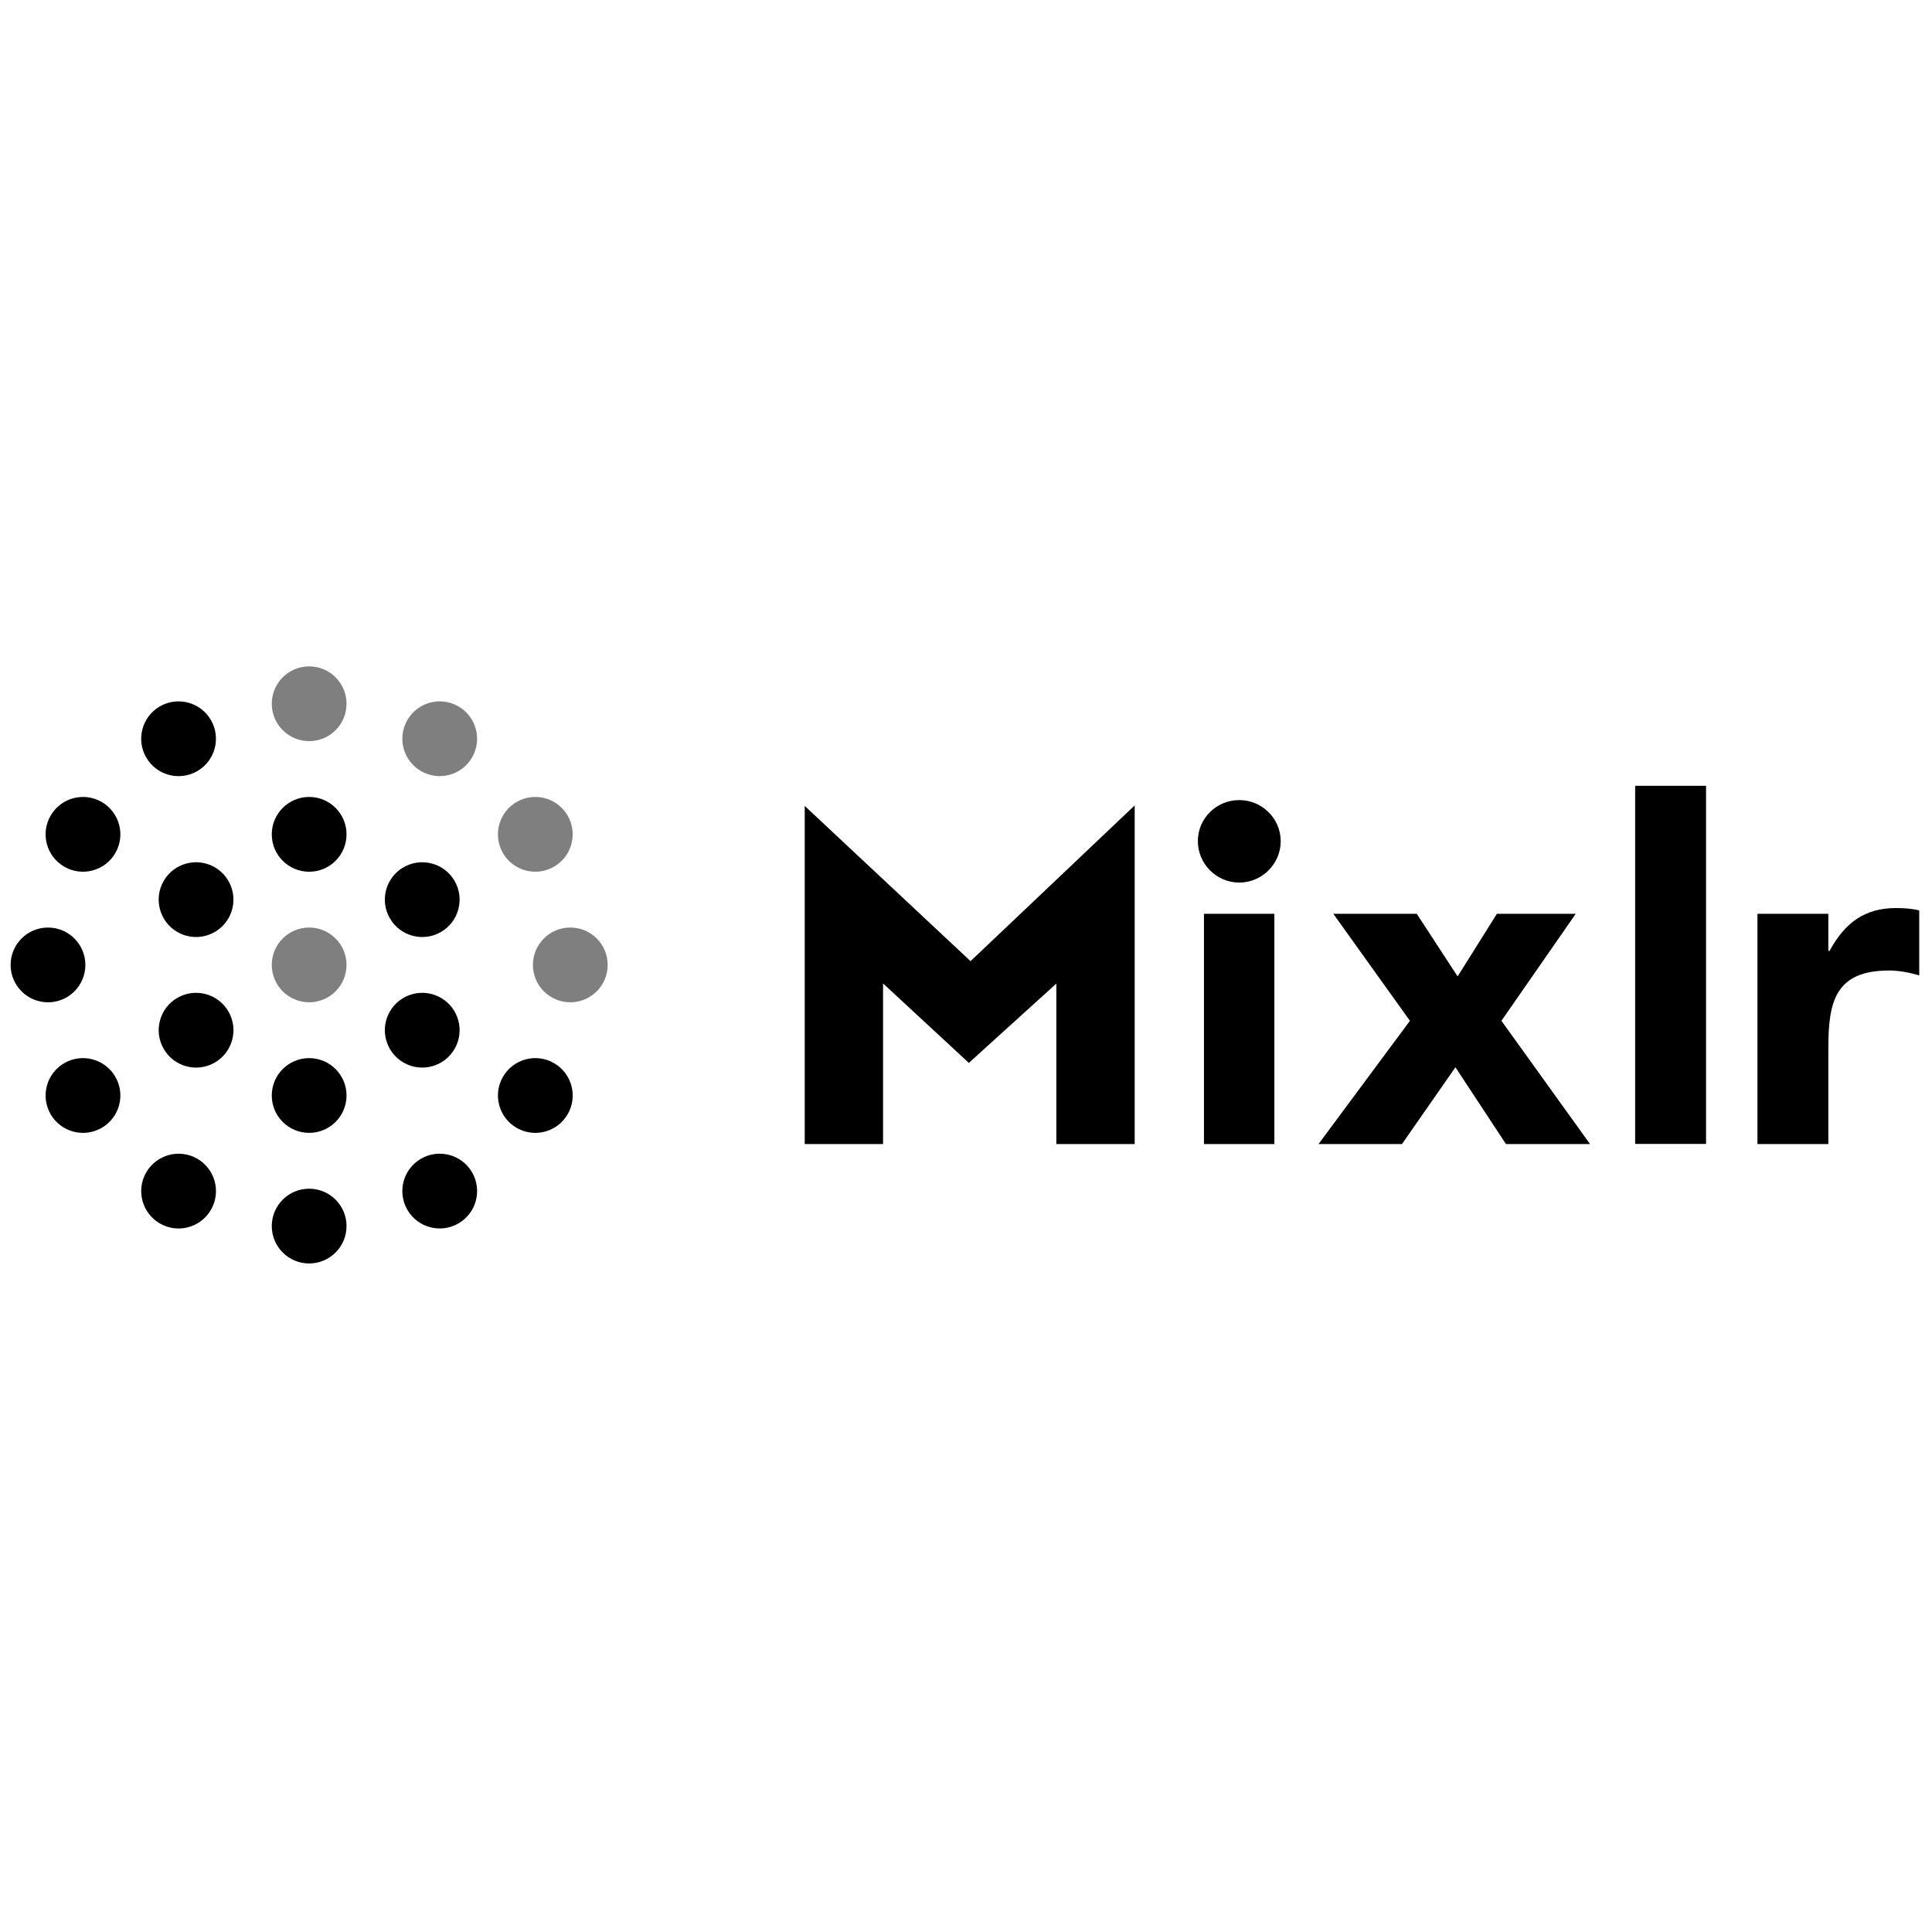
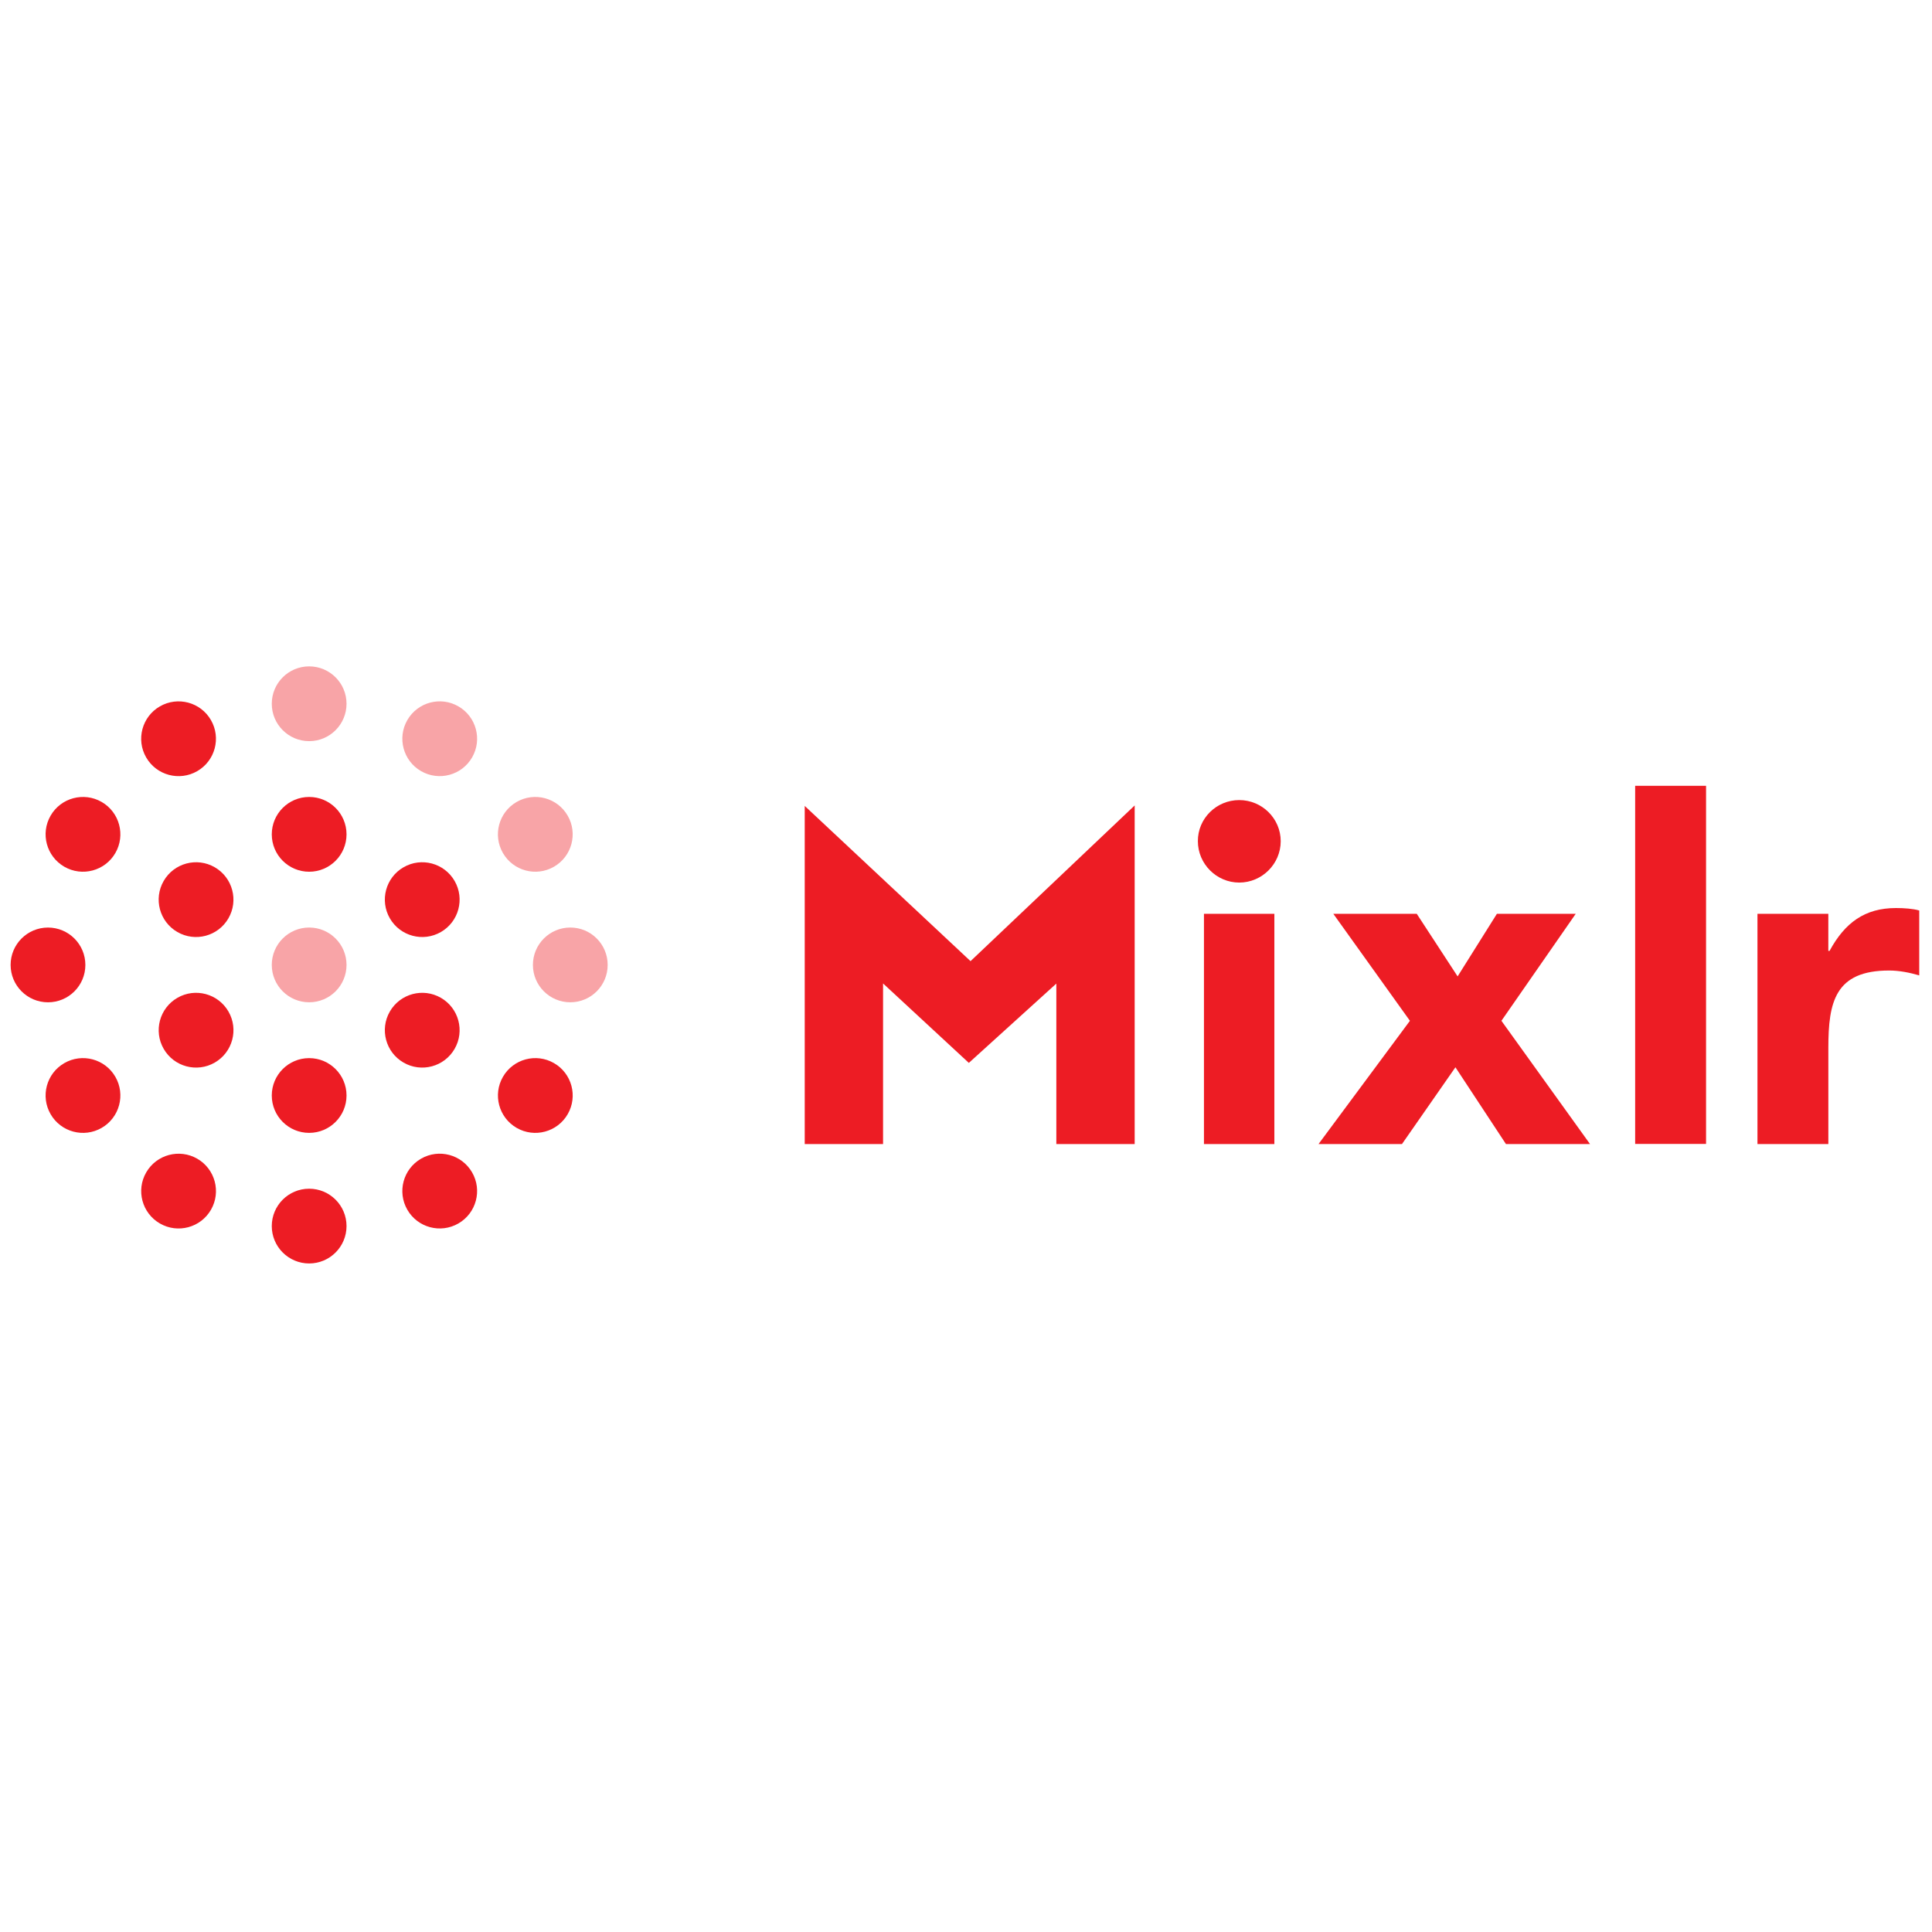
<svg xmlns="http://www.w3.org/2000/svg" version="1.1" width="256" height="256" viewBox="0 0 256 256" xml:space="preserve">
  <defs>
</defs>
  <g style="stroke: none; stroke-width: 0; stroke-dasharray: none; stroke-linecap: butt; stroke-linejoin: miter; stroke-miterlimit: 10; fill: none; fill-rule: nonzero; opacity: 1;" transform="translate(1.406593 1.406593) scale(2.81 2.81)">
-     <path d="M 15.84 45 c 0 0.973 -0.789 1.762 -1.762 1.762 c -0.973 0 -1.763 -0.789 -1.763 -1.762 c 0 -0.973 0.789 -1.763 1.763 -1.763 C 15.051 43.238 15.84 44.027 15.84 45 z" style="stroke: none; stroke-width: 1; stroke-dasharray: none; stroke-linecap: butt; stroke-linejoin: miter; stroke-miterlimit: 10; fill: rgba(0,0,0,0.5); fill-rule: nonzero; opacity: 1;" transform=" matrix(1 0 0 1 0 0) " stroke-linecap="round" />
-     <path d="M 15.84 32.685 c 0 0.973 -0.789 1.763 -1.762 1.763 c -0.973 0 -1.763 -0.789 -1.763 -1.763 s 0.789 -1.763 1.763 -1.763 C 15.051 30.923 15.84 31.712 15.84 32.685 z" style="stroke: none; stroke-width: 1; stroke-dasharray: none; stroke-linecap: butt; stroke-linejoin: miter; stroke-miterlimit: 10; fill: rgba(0,0,0,0.5); fill-rule: nonzero; opacity: 1;" transform=" matrix(1 0 0 1 0 0) " stroke-linecap="round" />
-     <path d="M 15.84 38.843 c 0 0.973 -0.789 1.763 -1.762 1.763 c -0.973 0 -1.763 -0.789 -1.763 -1.763 c 0 -0.973 0.789 -1.763 1.763 -1.763 C 15.051 37.08 15.84 37.869 15.84 38.843 z" style="stroke: none; stroke-width: 1; stroke-dasharray: none; stroke-linecap: butt; stroke-linejoin: miter; stroke-miterlimit: 10; fill: rgba(0,0,0,1); fill-rule: nonzero; opacity: 1;" transform=" matrix(1 0 0 1 0 0) " stroke-linecap="round" />
-     <path d="M 9.446 33.454 c 0.487 0.843 0.198 1.921 -0.645 2.408 c -0.843 0.487 -1.921 0.198 -2.408 -0.645 c -0.487 -0.843 -0.198 -1.921 0.645 -2.408 C 7.882 32.322 8.96 32.611 9.446 33.454 z" style="stroke: none; stroke-width: 1; stroke-dasharray: none; stroke-linecap: butt; stroke-linejoin: miter; stroke-miterlimit: 10; fill: rgba(0,0,0,1); fill-rule: nonzero; opacity: 1;" transform=" matrix(1 0 0 1 0 0) " stroke-linecap="round" />
-     <path d="M 4.294 37.316 c 0.843 0.487 1.132 1.565 0.645 2.408 c -0.487 0.843 -1.565 1.132 -2.408 0.645 c -0.843 -0.487 -1.132 -1.565 -0.645 -2.408 C 2.373 37.118 3.451 36.83 4.294 37.316 z" style="stroke: none; stroke-width: 1; stroke-dasharray: none; stroke-linecap: butt; stroke-linejoin: miter; stroke-miterlimit: 10; fill: rgba(0,0,0,1); fill-rule: nonzero; opacity: 1;" transform=" matrix(1 0 0 1 0 0) " stroke-linecap="round" />
-     <path d="M 1.762 43.238 c 0.973 0 1.763 0.789 1.763 1.763 c 0 0.973 -0.789 1.762 -1.763 1.762 C 0.789 46.762 0 45.973 0 45 C 0 44.027 0.789 43.238 1.762 43.238 z" style="stroke: none; stroke-width: 1; stroke-dasharray: none; stroke-linecap: butt; stroke-linejoin: miter; stroke-miterlimit: 10; fill: rgba(0,0,0,1); fill-rule: nonzero; opacity: 1;" transform=" matrix(1 0 0 1 0 0) " stroke-linecap="round" />
-     <path d="M 2.531 49.631 c 0.843 -0.487 1.921 -0.198 2.408 0.645 c 0.487 0.843 0.198 1.921 -0.645 2.408 c -0.843 0.487 -1.921 0.198 -2.408 -0.645 C 1.399 51.196 1.688 50.118 2.531 49.631 z" style="stroke: none; stroke-width: 1; stroke-dasharray: none; stroke-linecap: butt; stroke-linejoin: miter; stroke-miterlimit: 10; fill: rgba(0,0,0,1); fill-rule: nonzero; opacity: 1;" transform=" matrix(1 0 0 1 0 0) " stroke-linecap="round" />
-     <path d="M 6.394 54.784 c 0.487 -0.843 1.565 -1.132 2.408 -0.645 c 0.843 0.487 1.132 1.565 0.645 2.408 c -0.487 0.843 -1.565 1.132 -2.408 0.645 C 6.196 56.705 5.907 55.627 6.394 54.784 z" style="stroke: none; stroke-width: 1; stroke-dasharray: none; stroke-linecap: butt; stroke-linejoin: miter; stroke-miterlimit: 10; fill: rgba(0,0,0,1); fill-rule: nonzero; opacity: 1;" transform=" matrix(1 0 0 1 0 0) " stroke-linecap="round" />
-     <path d="M 12.315 57.315 c 0 -0.973 0.789 -1.762 1.762 -1.762 c 0.973 0 1.763 0.789 1.763 1.762 c 0 0.973 -0.789 1.763 -1.763 1.763 C 13.104 59.077 12.315 58.288 12.315 57.315 z" style="stroke: none; stroke-width: 1; stroke-dasharray: none; stroke-linecap: butt; stroke-linejoin: miter; stroke-miterlimit: 10; fill: rgba(0,0,0,1); fill-rule: nonzero; opacity: 1;" transform=" matrix(1 0 0 1 0 0) " stroke-linecap="round" />
-     <path d="M 18.708 56.546 c -0.487 -0.843 -0.198 -1.921 0.645 -2.408 c 0.843 -0.487 1.921 -0.198 2.408 0.645 c 0.487 0.843 0.198 1.921 -0.645 2.408 C 20.273 57.678 19.195 57.389 18.708 56.546 z" style="stroke: none; stroke-width: 1; stroke-dasharray: none; stroke-linecap: butt; stroke-linejoin: miter; stroke-miterlimit: 10; fill: rgba(0,0,0,1); fill-rule: nonzero; opacity: 1;" transform=" matrix(1 0 0 1 0 0) " stroke-linecap="round" />
-     <path d="M 23.861 52.684 c -0.843 -0.487 -1.132 -1.565 -0.645 -2.408 c 0.487 -0.843 1.565 -1.132 2.408 -0.645 c 0.843 0.487 1.132 1.565 0.645 2.408 C 25.782 52.882 24.704 53.171 23.861 52.684 z" style="stroke: none; stroke-width: 1; stroke-dasharray: none; stroke-linecap: butt; stroke-linejoin: miter; stroke-miterlimit: 10; fill: rgba(0,0,0,1); fill-rule: nonzero; opacity: 1;" transform=" matrix(1 0 0 1 0 0) " stroke-linecap="round" />
-     <path d="M 26.392 46.762 c -0.973 0 -1.763 -0.789 -1.763 -1.762 c 0 -0.973 0.789 -1.763 1.763 -1.763 s 1.762 0.789 1.762 1.763 C 28.155 45.973 27.366 46.762 26.392 46.762 z" style="stroke: none; stroke-width: 1; stroke-dasharray: none; stroke-linecap: butt; stroke-linejoin: miter; stroke-miterlimit: 10; fill: rgba(0,0,0,0.5); fill-rule: nonzero; opacity: 1;" transform=" matrix(1 0 0 1 0 0) " stroke-linecap="round" />
-     <path d="M 25.623 40.369 c -0.843 0.487 -1.921 0.198 -2.408 -0.645 c -0.487 -0.843 -0.198 -1.921 0.645 -2.408 c 0.843 -0.487 1.921 -0.198 2.408 0.645 C 26.755 38.804 26.466 39.882 25.623 40.369 z" style="stroke: none; stroke-width: 1; stroke-dasharray: none; stroke-linecap: butt; stroke-linejoin: miter; stroke-miterlimit: 10; fill: rgba(0,0,0,0.5); fill-rule: nonzero; opacity: 1;" transform=" matrix(1 0 0 1 0 0) " stroke-linecap="round" />
-     <path d="M 21.761 35.216 c -0.487 0.843 -1.565 1.132 -2.408 0.645 c -0.843 -0.487 -1.132 -1.565 -0.645 -2.408 c 0.487 -0.843 1.565 -1.132 2.408 -0.645 C 21.959 33.295 22.248 34.373 21.761 35.216 z" style="stroke: none; stroke-width: 1; stroke-dasharray: none; stroke-linecap: butt; stroke-linejoin: miter; stroke-miterlimit: 10; fill: rgba(0,0,0,0.5); fill-rule: nonzero; opacity: 1;" transform=" matrix(1 0 0 1 0 0) " stroke-linecap="round" />
-     <path d="M 9.626 40.395 c 0.843 0.487 1.132 1.565 0.645 2.408 c -0.487 0.843 -1.565 1.132 -2.408 0.645 c -0.843 -0.487 -1.132 -1.565 -0.645 -2.408 C 7.705 40.197 8.783 39.908 9.626 40.395 z" style="stroke: none; stroke-width: 1; stroke-dasharray: none; stroke-linecap: butt; stroke-linejoin: miter; stroke-miterlimit: 10; fill: rgba(0,0,0,1); fill-rule: nonzero; opacity: 1;" transform=" matrix(1 0 0 1 0 0) " stroke-linecap="round" />
-     <path d="M 7.864 46.552 c 0.843 -0.487 1.921 -0.198 2.408 0.645 c 0.487 0.843 0.198 1.921 -0.645 2.408 c -0.843 0.487 -1.921 0.198 -2.408 -0.645 C 6.732 48.117 7.021 47.039 7.864 46.552 z" style="stroke: none; stroke-width: 1; stroke-dasharray: none; stroke-linecap: butt; stroke-linejoin: miter; stroke-miterlimit: 10; fill: rgba(0,0,0,1); fill-rule: nonzero; opacity: 1;" transform=" matrix(1 0 0 1 0 0) " stroke-linecap="round" />
-     <path d="M 12.315 51.157 c 0 -0.973 0.789 -1.762 1.762 -1.762 c 0.973 0 1.763 0.789 1.763 1.762 c 0 0.973 -0.789 1.763 -1.763 1.763 C 13.104 52.92 12.315 52.131 12.315 51.157 z" style="stroke: none; stroke-width: 1; stroke-dasharray: none; stroke-linecap: butt; stroke-linejoin: miter; stroke-miterlimit: 10; fill: rgba(0,0,0,1); fill-rule: nonzero; opacity: 1;" transform=" matrix(1 0 0 1 0 0) " stroke-linecap="round" />
-     <path d="M 18.528 49.605 c -0.843 -0.487 -1.132 -1.565 -0.645 -2.408 c 0.487 -0.843 1.565 -1.132 2.408 -0.645 c 0.843 0.487 1.132 1.565 0.645 2.408 C 20.449 49.803 19.371 50.092 18.528 49.605 z" style="stroke: none; stroke-width: 1; stroke-dasharray: none; stroke-linecap: butt; stroke-linejoin: miter; stroke-miterlimit: 10; fill: rgba(0,0,0,1); fill-rule: nonzero; opacity: 1;" transform=" matrix(1 0 0 1 0 0) " stroke-linecap="round" />
-     <path d="M 20.291 43.448 c -0.843 0.487 -1.921 0.198 -2.408 -0.645 c -0.487 -0.843 -0.198 -1.921 0.645 -2.408 c 0.843 -0.487 1.921 -0.198 2.408 0.645 C 21.423 41.883 21.134 42.961 20.291 43.448 z" style="stroke: none; stroke-width: 1; stroke-dasharray: none; stroke-linecap: butt; stroke-linejoin: miter; stroke-miterlimit: 10; fill: rgba(0,0,0,1); fill-rule: nonzero; opacity: 1;" transform=" matrix(1 0 0 1 0 0) " stroke-linecap="round" />
-     <path d="M 82.371 42.589 h 3.343 v 1.749 h 0.058 c 0.719 -1.323 1.657 -2.02 3.13 -2.02 c 0.374 0 0.806 0.029 1.099 0.115 v 3.061 c -0.454 -0.132 -0.938 -0.23 -1.421 -0.23 c -2.543 0 -2.865 1.479 -2.865 3.642 v 4.54 h -3.343 V 42.589 z" style="stroke: none; stroke-width: 1; stroke-dasharray: none; stroke-linecap: butt; stroke-linejoin: miter; stroke-miterlimit: 10; fill: rgba(0,0,0,1); fill-rule: nonzero; opacity: 1;" transform=" matrix(1 0 0 1 0 0) " stroke-linecap="round" />
-     <path d="M 79.948 36.554 h -3.343 v 16.887 h 3.343 V 36.554 z" style="stroke: none; stroke-width: 1; stroke-dasharray: none; stroke-linecap: butt; stroke-linejoin: miter; stroke-miterlimit: 10; fill: rgba(0,0,0,1); fill-rule: nonzero; opacity: 1;" transform=" matrix(1 0 0 1 0 0) " stroke-linecap="round" />
-     <path d="M 65.984 47.635 l -3.613 -5.046 h 3.935 l 1.927 2.952 l 1.853 -2.952 h 3.717 l -3.504 5.046 l 4.177 5.811 h -3.964 l -2.382 -3.619 l -2.52 3.619 h -3.935 L 65.984 47.635 z" style="stroke: none; stroke-width: 1; stroke-dasharray: none; stroke-linecap: butt; stroke-linejoin: miter; stroke-miterlimit: 10; fill: rgba(0,0,0,1); fill-rule: nonzero; opacity: 1;" transform=" matrix(1 0 0 1 0 0) " stroke-linecap="round" />
-     <path d="M 56.272 42.589 h 3.32 v 10.857 h -3.32 V 42.589 z M 57.935 37.227 c 1.076 0 1.956 0.869 1.956 1.939 c 0 1.07 -0.88 1.951 -1.956 1.951 c -1.07 0 -1.95 -0.88 -1.95 -1.951 C 55.978 38.096 56.859 37.227 57.935 37.227 z" style="stroke: none; stroke-width: 1; stroke-dasharray: none; stroke-linecap: butt; stroke-linejoin: miter; stroke-miterlimit: 10; fill: rgba(0,0,0,1); fill-rule: nonzero; opacity: 1;" transform=" matrix(1 0 0 1 0 0) " stroke-linecap="round" />
-     <path d="M 45.265 44.822 l -7.819 -7.319 v 15.943 h 3.694 v -7.572 l 4.045 3.746 l 4.126 -3.74 v 7.566 h 3.694 V 37.48 L 45.265 44.822 z" style="stroke: none; stroke-width: 1; stroke-dasharray: none; stroke-linecap: butt; stroke-linejoin: miter; stroke-miterlimit: 10; fill: rgba(0,0,0,1); fill-rule: nonzero; opacity: 1;" transform=" matrix(1 0 0 1 0 0) " stroke-linecap="round" />
+     <path d="M 15.84 45 c 0 0.973 -0.789 1.762 -1.762 1.762 c -0.973 0 -1.763 -0.789 -1.763 -1.762 c 0 -0.973 0.789 -1.763 1.763 -1.763 C 15.051 43.238 15.84 44.027 15.84 45 z" style="stroke: none; stroke-width: 1; stroke-dasharray: none; stroke-linecap: butt; stroke-linejoin: miter; stroke-miterlimit: 10; fill: rgb(248,164,167); fill-rule: nonzero; opacity: 1;" transform=" matrix(1 0 0 1 0 0) " stroke-linecap="round" />
+     <path d="M 15.84 32.685 c 0 0.973 -0.789 1.763 -1.762 1.763 c -0.973 0 -1.763 -0.789 -1.763 -1.763 s 0.789 -1.763 1.763 -1.763 C 15.051 30.923 15.84 31.712 15.84 32.685 z" style="stroke: none; stroke-width: 1; stroke-dasharray: none; stroke-linecap: butt; stroke-linejoin: miter; stroke-miterlimit: 10; fill: rgb(248,164,167); fill-rule: nonzero; opacity: 1;" transform=" matrix(1 0 0 1 0 0) " stroke-linecap="round" />
+     <path d="M 15.84 38.843 c 0 0.973 -0.789 1.763 -1.762 1.763 c -0.973 0 -1.763 -0.789 -1.763 -1.763 c 0 -0.973 0.789 -1.763 1.763 -1.763 C 15.051 37.08 15.84 37.869 15.84 38.843 z" style="stroke: none; stroke-width: 1; stroke-dasharray: none; stroke-linecap: butt; stroke-linejoin: miter; stroke-miterlimit: 10; fill: rgb(237,28,36); fill-rule: nonzero; opacity: 1;" transform=" matrix(1 0 0 1 0 0) " stroke-linecap="round" />
+     <path d="M 9.446 33.454 c 0.487 0.843 0.198 1.921 -0.645 2.408 c -0.843 0.487 -1.921 0.198 -2.408 -0.645 c -0.487 -0.843 -0.198 -1.921 0.645 -2.408 C 7.882 32.322 8.96 32.611 9.446 33.454 z" style="stroke: none; stroke-width: 1; stroke-dasharray: none; stroke-linecap: butt; stroke-linejoin: miter; stroke-miterlimit: 10; fill: rgb(237,28,36); fill-rule: nonzero; opacity: 1;" transform=" matrix(1 0 0 1 0 0) " stroke-linecap="round" />
+     <path d="M 4.294 37.316 c 0.843 0.487 1.132 1.565 0.645 2.408 c -0.487 0.843 -1.565 1.132 -2.408 0.645 c -0.843 -0.487 -1.132 -1.565 -0.645 -2.408 C 2.373 37.118 3.451 36.83 4.294 37.316 z" style="stroke: none; stroke-width: 1; stroke-dasharray: none; stroke-linecap: butt; stroke-linejoin: miter; stroke-miterlimit: 10; fill: rgb(237,28,36); fill-rule: nonzero; opacity: 1;" transform=" matrix(1 0 0 1 0 0) " stroke-linecap="round" />
+     <path d="M 1.762 43.238 c 0.973 0 1.763 0.789 1.763 1.763 c 0 0.973 -0.789 1.762 -1.763 1.762 C 0.789 46.762 0 45.973 0 45 C 0 44.027 0.789 43.238 1.762 43.238 z" style="stroke: none; stroke-width: 1; stroke-dasharray: none; stroke-linecap: butt; stroke-linejoin: miter; stroke-miterlimit: 10; fill: rgb(237,28,36); fill-rule: nonzero; opacity: 1;" transform=" matrix(1 0 0 1 0 0) " stroke-linecap="round" />
+     <path d="M 2.531 49.631 c 0.843 -0.487 1.921 -0.198 2.408 0.645 c 0.487 0.843 0.198 1.921 -0.645 2.408 c -0.843 0.487 -1.921 0.198 -2.408 -0.645 C 1.399 51.196 1.688 50.118 2.531 49.631 z" style="stroke: none; stroke-width: 1; stroke-dasharray: none; stroke-linecap: butt; stroke-linejoin: miter; stroke-miterlimit: 10; fill: rgb(237,28,36); fill-rule: nonzero; opacity: 1;" transform=" matrix(1 0 0 1 0 0) " stroke-linecap="round" />
+     <path d="M 6.394 54.784 c 0.487 -0.843 1.565 -1.132 2.408 -0.645 c 0.843 0.487 1.132 1.565 0.645 2.408 c -0.487 0.843 -1.565 1.132 -2.408 0.645 C 6.196 56.705 5.907 55.627 6.394 54.784 z" style="stroke: none; stroke-width: 1; stroke-dasharray: none; stroke-linecap: butt; stroke-linejoin: miter; stroke-miterlimit: 10; fill: rgb(237,28,36); fill-rule: nonzero; opacity: 1;" transform=" matrix(1 0 0 1 0 0) " stroke-linecap="round" />
+     <path d="M 12.315 57.315 c 0 -0.973 0.789 -1.762 1.762 -1.762 c 0.973 0 1.763 0.789 1.763 1.762 c 0 0.973 -0.789 1.763 -1.763 1.763 C 13.104 59.077 12.315 58.288 12.315 57.315 z" style="stroke: none; stroke-width: 1; stroke-dasharray: none; stroke-linecap: butt; stroke-linejoin: miter; stroke-miterlimit: 10; fill: rgb(237,28,36); fill-rule: nonzero; opacity: 1;" transform=" matrix(1 0 0 1 0 0) " stroke-linecap="round" />
+     <path d="M 18.708 56.546 c -0.487 -0.843 -0.198 -1.921 0.645 -2.408 c 0.843 -0.487 1.921 -0.198 2.408 0.645 c 0.487 0.843 0.198 1.921 -0.645 2.408 C 20.273 57.678 19.195 57.389 18.708 56.546 z" style="stroke: none; stroke-width: 1; stroke-dasharray: none; stroke-linecap: butt; stroke-linejoin: miter; stroke-miterlimit: 10; fill: rgb(237,28,36); fill-rule: nonzero; opacity: 1;" transform=" matrix(1 0 0 1 0 0) " stroke-linecap="round" />
+     <path d="M 23.861 52.684 c -0.843 -0.487 -1.132 -1.565 -0.645 -2.408 c 0.487 -0.843 1.565 -1.132 2.408 -0.645 c 0.843 0.487 1.132 1.565 0.645 2.408 C 25.782 52.882 24.704 53.171 23.861 52.684 z" style="stroke: none; stroke-width: 1; stroke-dasharray: none; stroke-linecap: butt; stroke-linejoin: miter; stroke-miterlimit: 10; fill: rgb(237,28,36); fill-rule: nonzero; opacity: 1;" transform=" matrix(1 0 0 1 0 0) " stroke-linecap="round" />
+     <path d="M 26.392 46.762 c -0.973 0 -1.763 -0.789 -1.763 -1.762 c 0 -0.973 0.789 -1.763 1.763 -1.763 s 1.762 0.789 1.762 1.763 C 28.155 45.973 27.366 46.762 26.392 46.762 z" style="stroke: none; stroke-width: 1; stroke-dasharray: none; stroke-linecap: butt; stroke-linejoin: miter; stroke-miterlimit: 10; fill: rgb(248,164,167); fill-rule: nonzero; opacity: 1;" transform=" matrix(1 0 0 1 0 0) " stroke-linecap="round" />
+     <path d="M 25.623 40.369 c -0.843 0.487 -1.921 0.198 -2.408 -0.645 c -0.487 -0.843 -0.198 -1.921 0.645 -2.408 c 0.843 -0.487 1.921 -0.198 2.408 0.645 C 26.755 38.804 26.466 39.882 25.623 40.369 z" style="stroke: none; stroke-width: 1; stroke-dasharray: none; stroke-linecap: butt; stroke-linejoin: miter; stroke-miterlimit: 10; fill: rgb(248,164,167); fill-rule: nonzero; opacity: 1;" transform=" matrix(1 0 0 1 0 0) " stroke-linecap="round" />
+     <path d="M 21.761 35.216 c -0.487 0.843 -1.565 1.132 -2.408 0.645 c -0.843 -0.487 -1.132 -1.565 -0.645 -2.408 c 0.487 -0.843 1.565 -1.132 2.408 -0.645 C 21.959 33.295 22.248 34.373 21.761 35.216 z" style="stroke: none; stroke-width: 1; stroke-dasharray: none; stroke-linecap: butt; stroke-linejoin: miter; stroke-miterlimit: 10; fill: rgb(248,164,167); fill-rule: nonzero; opacity: 1;" transform=" matrix(1 0 0 1 0 0) " stroke-linecap="round" />
+     <path d="M 9.626 40.395 c 0.843 0.487 1.132 1.565 0.645 2.408 c -0.487 0.843 -1.565 1.132 -2.408 0.645 c -0.843 -0.487 -1.132 -1.565 -0.645 -2.408 C 7.705 40.197 8.783 39.908 9.626 40.395 z" style="stroke: none; stroke-width: 1; stroke-dasharray: none; stroke-linecap: butt; stroke-linejoin: miter; stroke-miterlimit: 10; fill: rgb(237,28,36); fill-rule: nonzero; opacity: 1;" transform=" matrix(1 0 0 1 0 0) " stroke-linecap="round" />
+     <path d="M 7.864 46.552 c 0.843 -0.487 1.921 -0.198 2.408 0.645 c 0.487 0.843 0.198 1.921 -0.645 2.408 c -0.843 0.487 -1.921 0.198 -2.408 -0.645 C 6.732 48.117 7.021 47.039 7.864 46.552 z" style="stroke: none; stroke-width: 1; stroke-dasharray: none; stroke-linecap: butt; stroke-linejoin: miter; stroke-miterlimit: 10; fill: rgb(237,28,36); fill-rule: nonzero; opacity: 1;" transform=" matrix(1 0 0 1 0 0) " stroke-linecap="round" />
+     <path d="M 12.315 51.157 c 0 -0.973 0.789 -1.762 1.762 -1.762 c 0.973 0 1.763 0.789 1.763 1.762 c 0 0.973 -0.789 1.763 -1.763 1.763 C 13.104 52.92 12.315 52.131 12.315 51.157 z" style="stroke: none; stroke-width: 1; stroke-dasharray: none; stroke-linecap: butt; stroke-linejoin: miter; stroke-miterlimit: 10; fill: rgb(237,28,36); fill-rule: nonzero; opacity: 1;" transform=" matrix(1 0 0 1 0 0) " stroke-linecap="round" />
+     <path d="M 18.528 49.605 c -0.843 -0.487 -1.132 -1.565 -0.645 -2.408 c 0.487 -0.843 1.565 -1.132 2.408 -0.645 c 0.843 0.487 1.132 1.565 0.645 2.408 C 20.449 49.803 19.371 50.092 18.528 49.605 z" style="stroke: none; stroke-width: 1; stroke-dasharray: none; stroke-linecap: butt; stroke-linejoin: miter; stroke-miterlimit: 10; fill: rgb(237,28,36); fill-rule: nonzero; opacity: 1;" transform=" matrix(1 0 0 1 0 0) " stroke-linecap="round" />
+     <path d="M 20.291 43.448 c -0.843 0.487 -1.921 0.198 -2.408 -0.645 c -0.487 -0.843 -0.198 -1.921 0.645 -2.408 c 0.843 -0.487 1.921 -0.198 2.408 0.645 C 21.423 41.883 21.134 42.961 20.291 43.448 z" style="stroke: none; stroke-width: 1; stroke-dasharray: none; stroke-linecap: butt; stroke-linejoin: miter; stroke-miterlimit: 10; fill: rgb(237,28,36); fill-rule: nonzero; opacity: 1;" transform=" matrix(1 0 0 1 0 0) " stroke-linecap="round" />
+     <path d="M 82.371 42.589 h 3.343 v 1.749 h 0.058 c 0.719 -1.323 1.657 -2.02 3.13 -2.02 c 0.374 0 0.806 0.029 1.099 0.115 v 3.061 c -0.454 -0.132 -0.938 -0.23 -1.421 -0.23 c -2.543 0 -2.865 1.479 -2.865 3.642 v 4.54 h -3.343 V 42.589 z" style="stroke: none; stroke-width: 1; stroke-dasharray: none; stroke-linecap: butt; stroke-linejoin: miter; stroke-miterlimit: 10; fill: rgb(237,28,36); fill-rule: nonzero; opacity: 1;" transform=" matrix(1 0 0 1 0 0) " stroke-linecap="round" />
+     <path d="M 79.948 36.554 h -3.343 v 16.887 h 3.343 V 36.554 z" style="stroke: none; stroke-width: 1; stroke-dasharray: none; stroke-linecap: butt; stroke-linejoin: miter; stroke-miterlimit: 10; fill: rgb(237,28,36); fill-rule: nonzero; opacity: 1;" transform=" matrix(1 0 0 1 0 0) " stroke-linecap="round" />
+     <path d="M 65.984 47.635 l -3.613 -5.046 h 3.935 l 1.927 2.952 l 1.853 -2.952 h 3.717 l -3.504 5.046 l 4.177 5.811 h -3.964 l -2.382 -3.619 l -2.52 3.619 h -3.935 L 65.984 47.635 z" style="stroke: none; stroke-width: 1; stroke-dasharray: none; stroke-linecap: butt; stroke-linejoin: miter; stroke-miterlimit: 10; fill: rgb(237,28,36); fill-rule: nonzero; opacity: 1;" transform=" matrix(1 0 0 1 0 0) " stroke-linecap="round" />
+     <path d="M 56.272 42.589 h 3.32 v 10.857 h -3.32 V 42.589 z M 57.935 37.227 c 1.076 0 1.956 0.869 1.956 1.939 c 0 1.07 -0.88 1.951 -1.956 1.951 c -1.07 0 -1.95 -0.88 -1.95 -1.951 C 55.978 38.096 56.859 37.227 57.935 37.227 z" style="stroke: none; stroke-width: 1; stroke-dasharray: none; stroke-linecap: butt; stroke-linejoin: miter; stroke-miterlimit: 10; fill: rgb(237,28,36); fill-rule: nonzero; opacity: 1;" transform=" matrix(1 0 0 1 0 0) " stroke-linecap="round" />
+     <path d="M 45.265 44.822 l -7.819 -7.319 v 15.943 h 3.694 v -7.572 l 4.045 3.746 l 4.126 -3.74 v 7.566 h 3.694 V 37.48 L 45.265 44.822 z" style="stroke: none; stroke-width: 1; stroke-dasharray: none; stroke-linecap: butt; stroke-linejoin: miter; stroke-miterlimit: 10; fill: rgb(237,28,36); fill-rule: nonzero; opacity: 1;" transform=" matrix(1 0 0 1 0 0) " stroke-linecap="round" />
  </g>
</svg>
